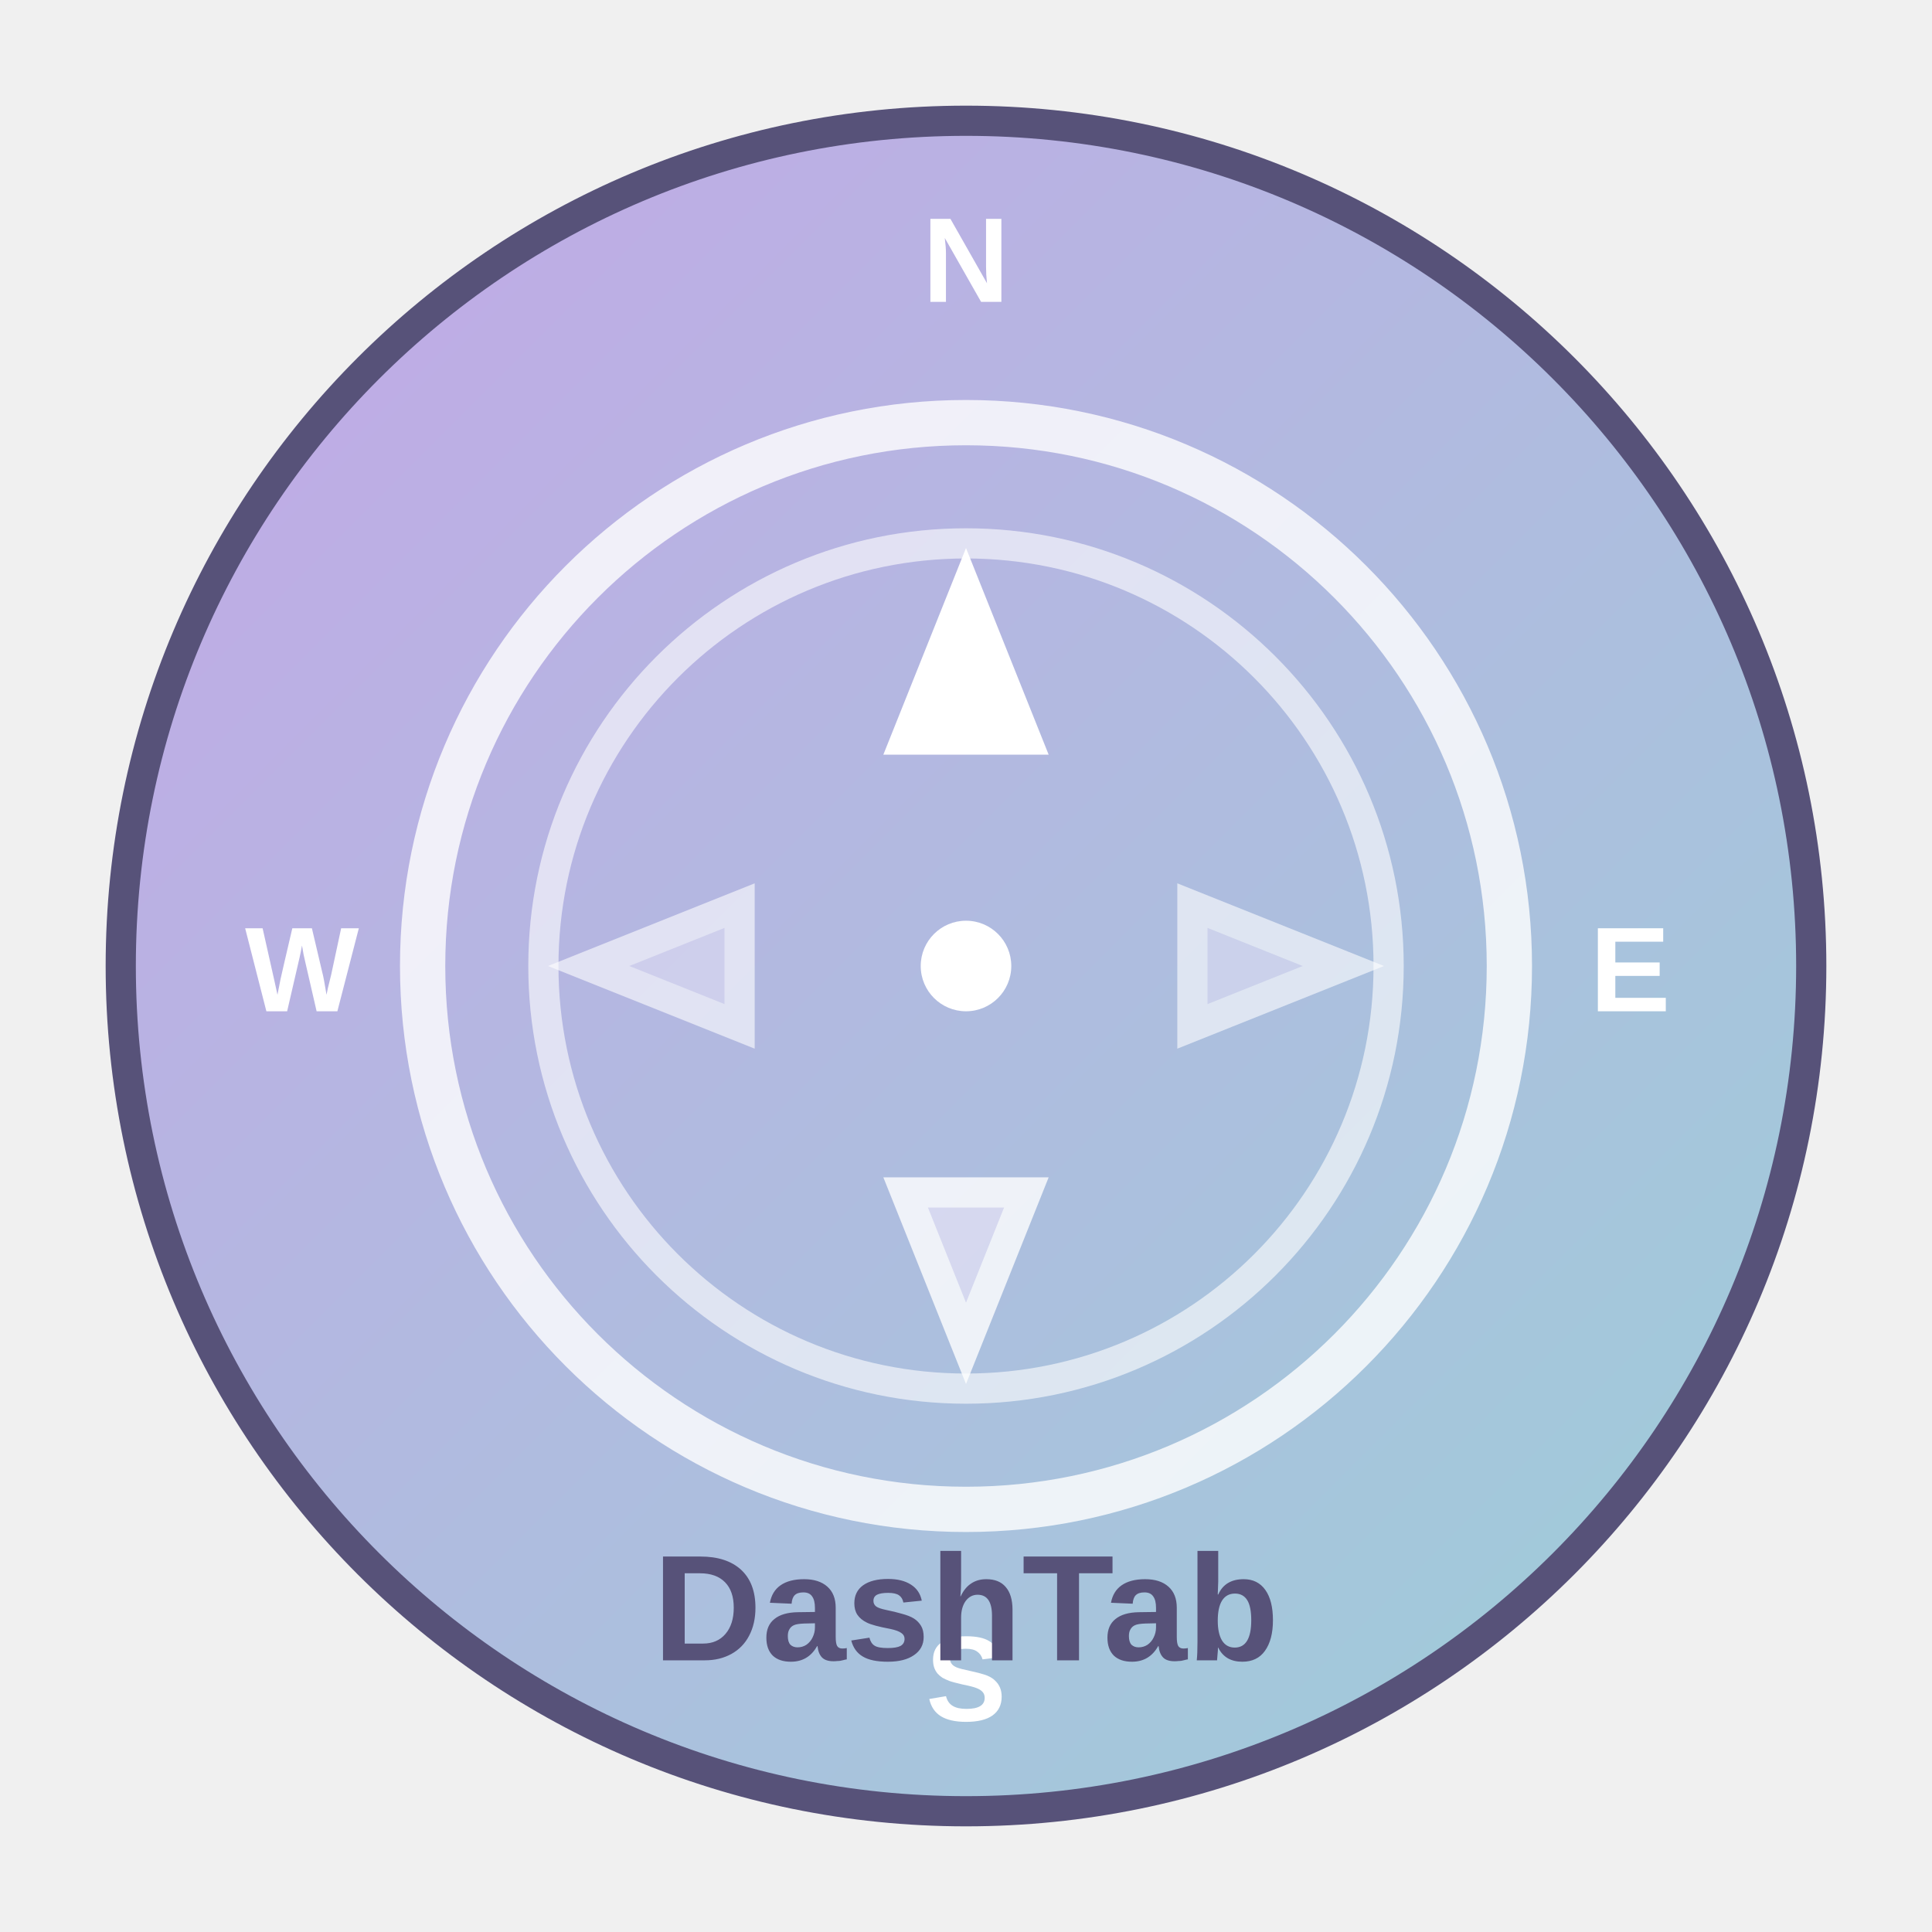
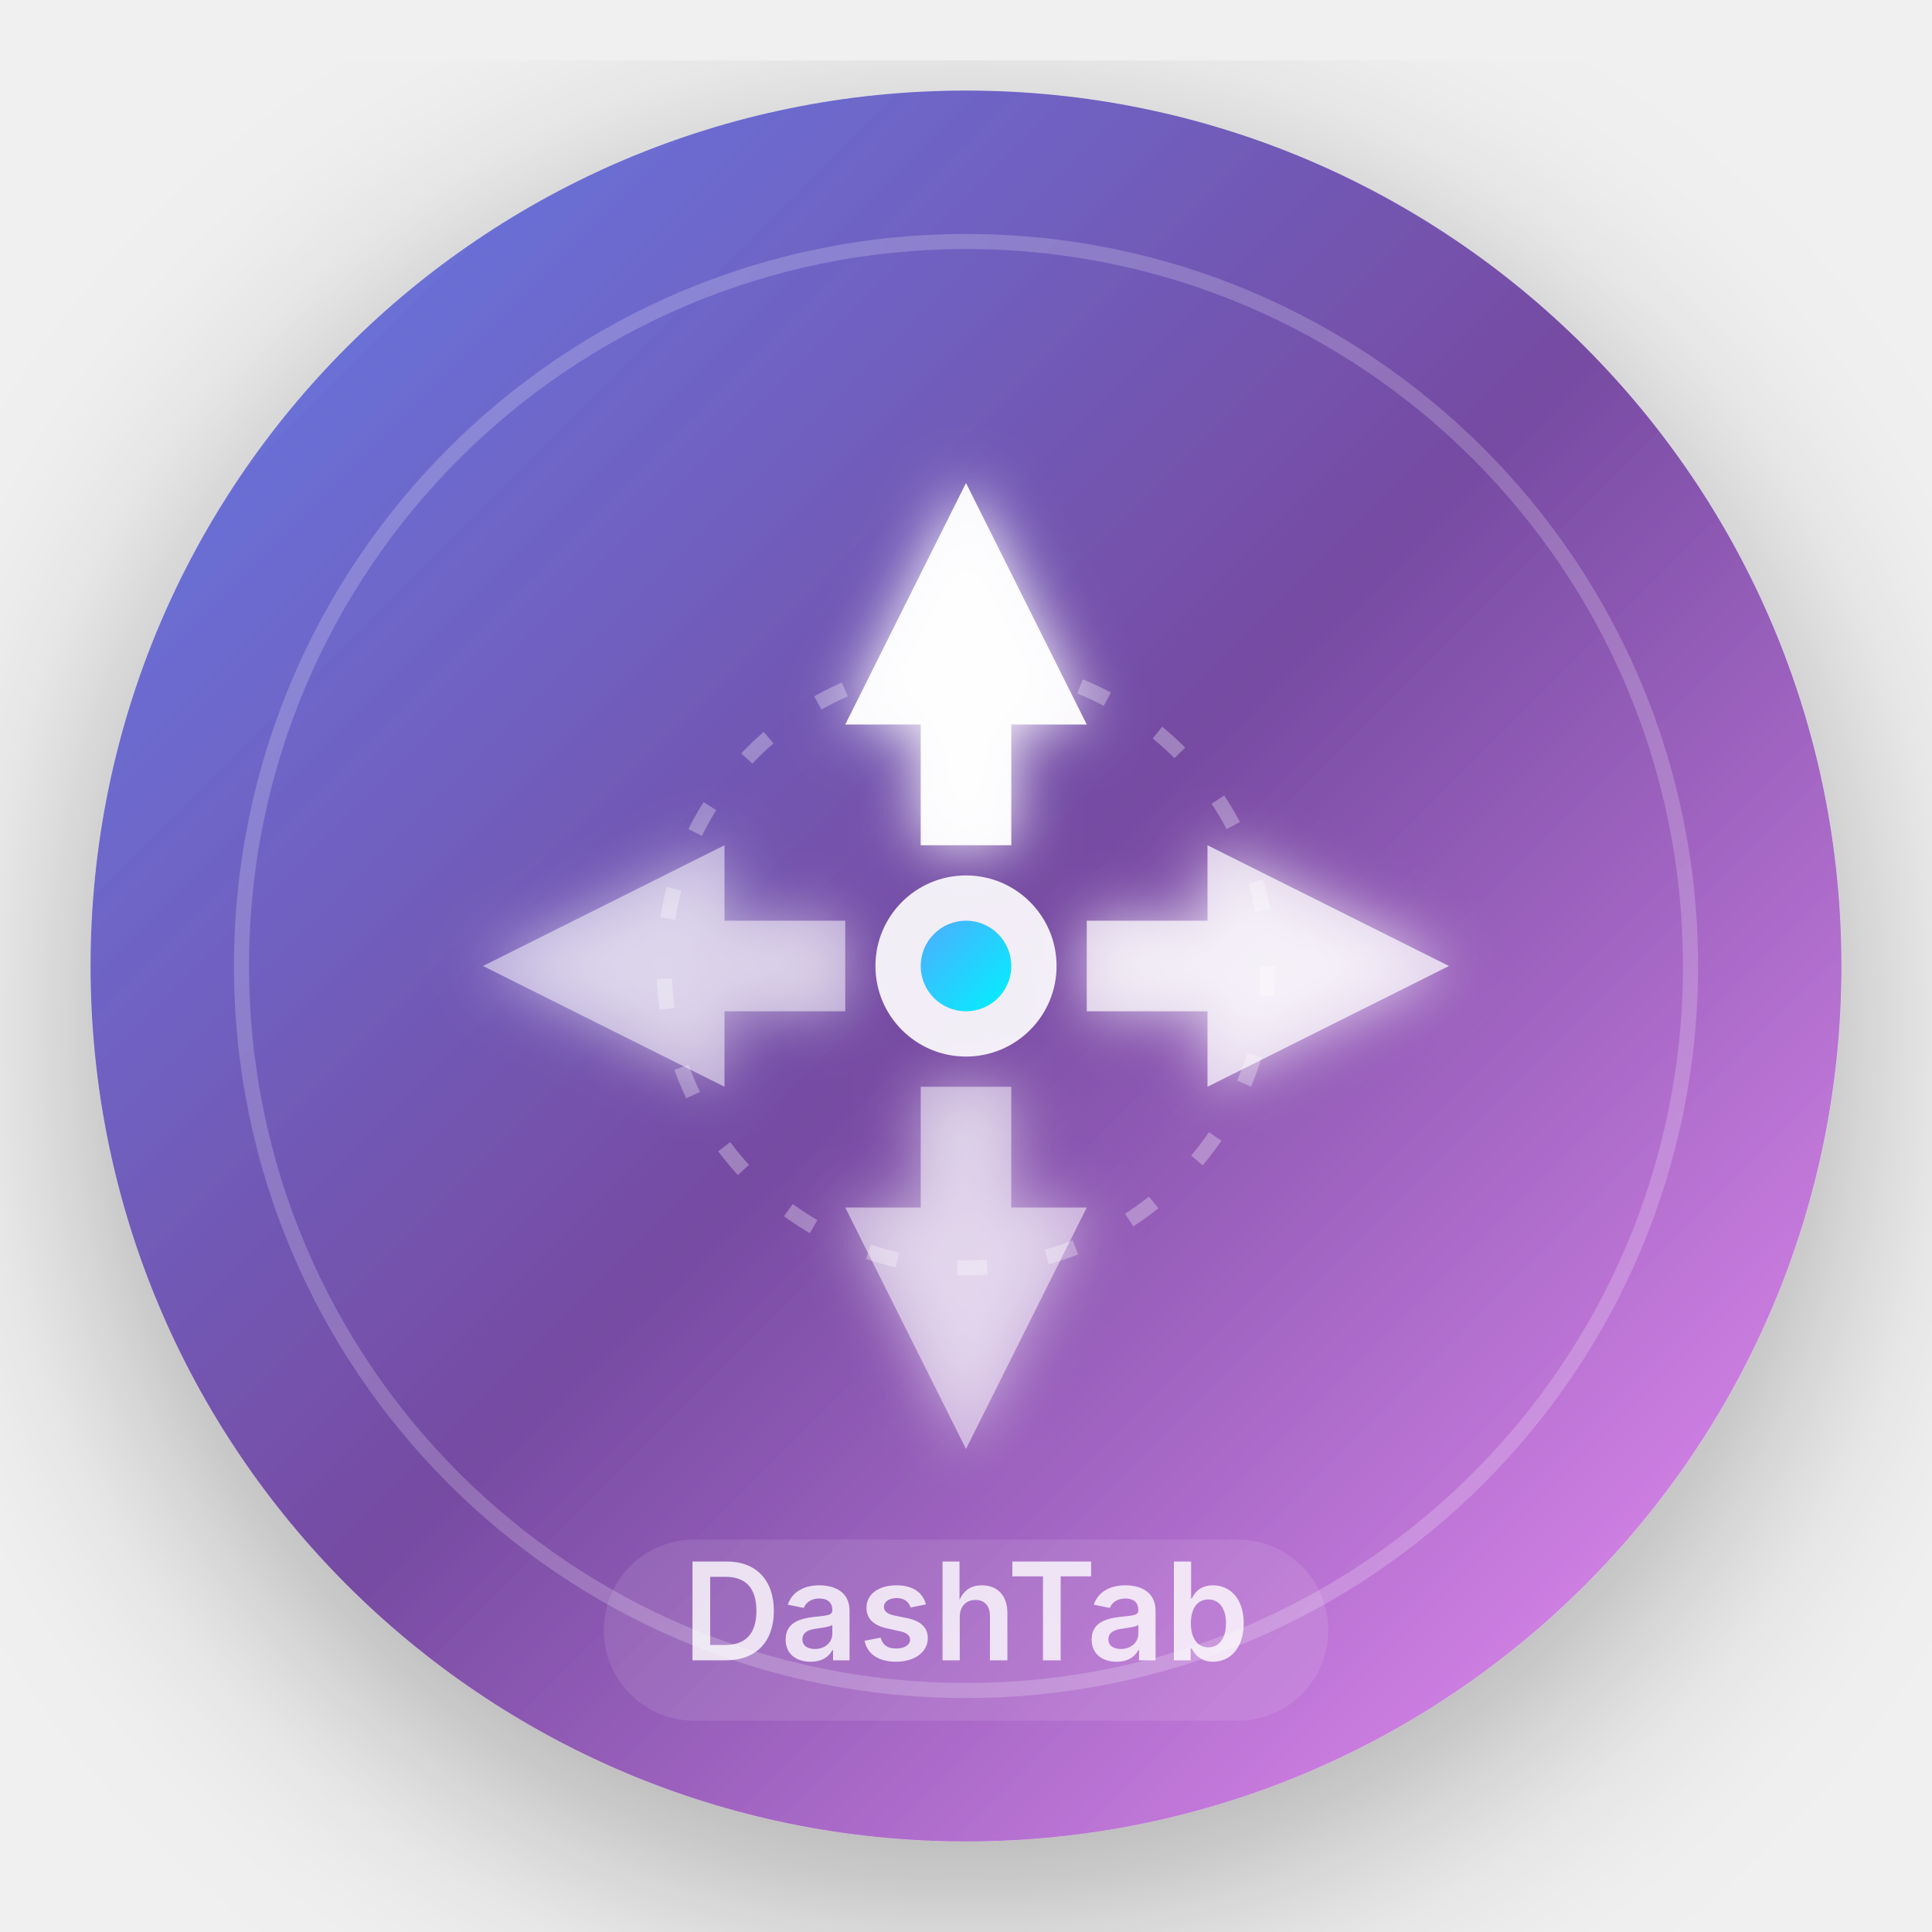
<svg xmlns="http://www.w3.org/2000/svg" viewBox="0 0 128 128">
  <defs>
-     <linearGradient id="gradient" x1="0%" y1="0%" x2="100%" y2="100%">
-       <stop offset="0%" style="stop-color:#c4a7e7;stop-opacity:1" />
-       <stop offset="100%" style="stop-color:#9ccfd8;stop-opacity:1" />
+     <linearGradient id="mainGradient" x1="0%" y1="0%" x2="100%" y2="100%">
+       <stop offset="0%" style="stop-color:#667eea;stop-opacity:1" />
+       <stop offset="50%" style="stop-color:#764ba2;stop-opacity:1" />
+       <stop offset="100%" style="stop-color:#f093fb;stop-opacity:1" />
    </linearGradient>
+     <linearGradient id="innerGradient" x1="0%" y1="0%" x2="100%" y2="100%">
+       <stop offset="0%" style="stop-color:#4facfe;stop-opacity:1" />
+       <stop offset="100%" style="stop-color:#00f2fe;stop-opacity:1" />
+     </linearGradient>
+     <filter id="shadow" x="-50%" y="-50%" width="200%" height="200%">
+       <feDropShadow dx="0" dy="4" stdDeviation="8" flood-color="rgba(0,0,0,0.3)" />
+     </filter>
+     <filter id="glow" x="-50%" y="-50%" width="200%" height="200%">
+       <feGaussianBlur stdDeviation="2" result="coloredBlur" />
+       <feMerge>
+         <feMergeNode in="coloredBlur" />
+         <feMergeNode in="SourceGraphic" />
+       </feMerge>
+     </filter>
  </defs>
-   <circle cx="64" cy="64" r="56" fill="url(#gradient)" stroke="#575279" stroke-width="2" />
+   <circle cx="64" cy="64" r="58" fill="url(#mainGradient)" filter="url(#shadow)" />
+   <circle cx="64" cy="64" r="48" fill="none" stroke="rgba(255,255,255,0.2)" stroke-width="1" />
  <g transform="translate(64,64)">
-     <circle cx="0" cy="0" r="36" fill="none" stroke="#fff" stroke-width="3" opacity="0.8" />
-     <circle cx="0" cy="0" r="28" fill="none" stroke="#fff" stroke-width="2" opacity="0.6" />
-     <g stroke="#fff" stroke-width="2" fill="#fff">
-       <polygon points="0,-25 -4,-15 4,-15" fill="#fff" />
-       <polygon points="0,25 -4,15 4,15" fill="#e0def4" opacity="0.8" />
-       <polygon points="25,0 15,-4 15,4" fill="#e0def4" opacity="0.6" />
-       <polygon points="-25,0 -15,-4 -15,4" fill="#e0def4" opacity="0.6" />
+     <g fill="white" filter="url(#glow)">
+       <path d="M 0,-32 L -8,-16 L -3,-16 L -3,-8 L 3,-8 L 3,-16 L 8,-16 Z" fill="white" opacity="0.95" />
+       <path d="M 32,0 L 16,-8 L 16,-3 L 8,-3 L 8,3 L 16,3 L 16,8 Z" fill="white" opacity="0.7" />
+       <path d="M 0,32 L -8,16 L -3,16 L -3,8 L 3,8 L 3,16 L 8,16 Z" fill="white" opacity="0.5" />
+       <path d="M -32,0 L -16,-8 L -16,-3 L -8,-3 L -8,3 L -16,3 L -16,8 Z" fill="white" opacity="0.5" />
    </g>
-     <circle cx="0" cy="0" r="3" fill="#fff" />
-     <text x="0" y="-44" text-anchor="middle" font-family="Arial" font-size="8" fill="#fff" font-weight="bold">N</text>
-     <text x="44" y="3" text-anchor="middle" font-family="Arial" font-size="8" fill="#fff" font-weight="bold">E</text>
-     <text x="0" y="50" text-anchor="middle" font-family="Arial" font-size="8" fill="#fff" font-weight="bold">S</text>
-     <text x="-44" y="3" text-anchor="middle" font-family="Arial" font-size="8" fill="#fff" font-weight="bold">W</text>
+     <circle cx="0" cy="0" r="6" fill="white" opacity="0.9" />
+     <circle cx="0" cy="0" r="3" fill="url(#innerGradient)" />
+     <circle cx="0" cy="0" r="20" fill="none" stroke="rgba(255,255,255,0.3)" stroke-width="1" stroke-dasharray="2,4" />
  </g>
-   <text x="64" y="110" text-anchor="middle" font-family="Arial" font-size="10" fill="#575279" font-weight="bold">DashTab</text>
+   <g transform="translate(64,108)">
+     <rect x="-24" y="-6" width="48" height="12" rx="6" fill="rgba(255,255,255,0.1)" />
+     <text x="0" y="2" text-anchor="middle" font-family="-apple-system, BlinkMacSystemFont, 'Segoe UI', sans-serif" font-size="9" font-weight="600" fill="white" opacity="0.8">DashTab</text>
+   </g>
</svg>
